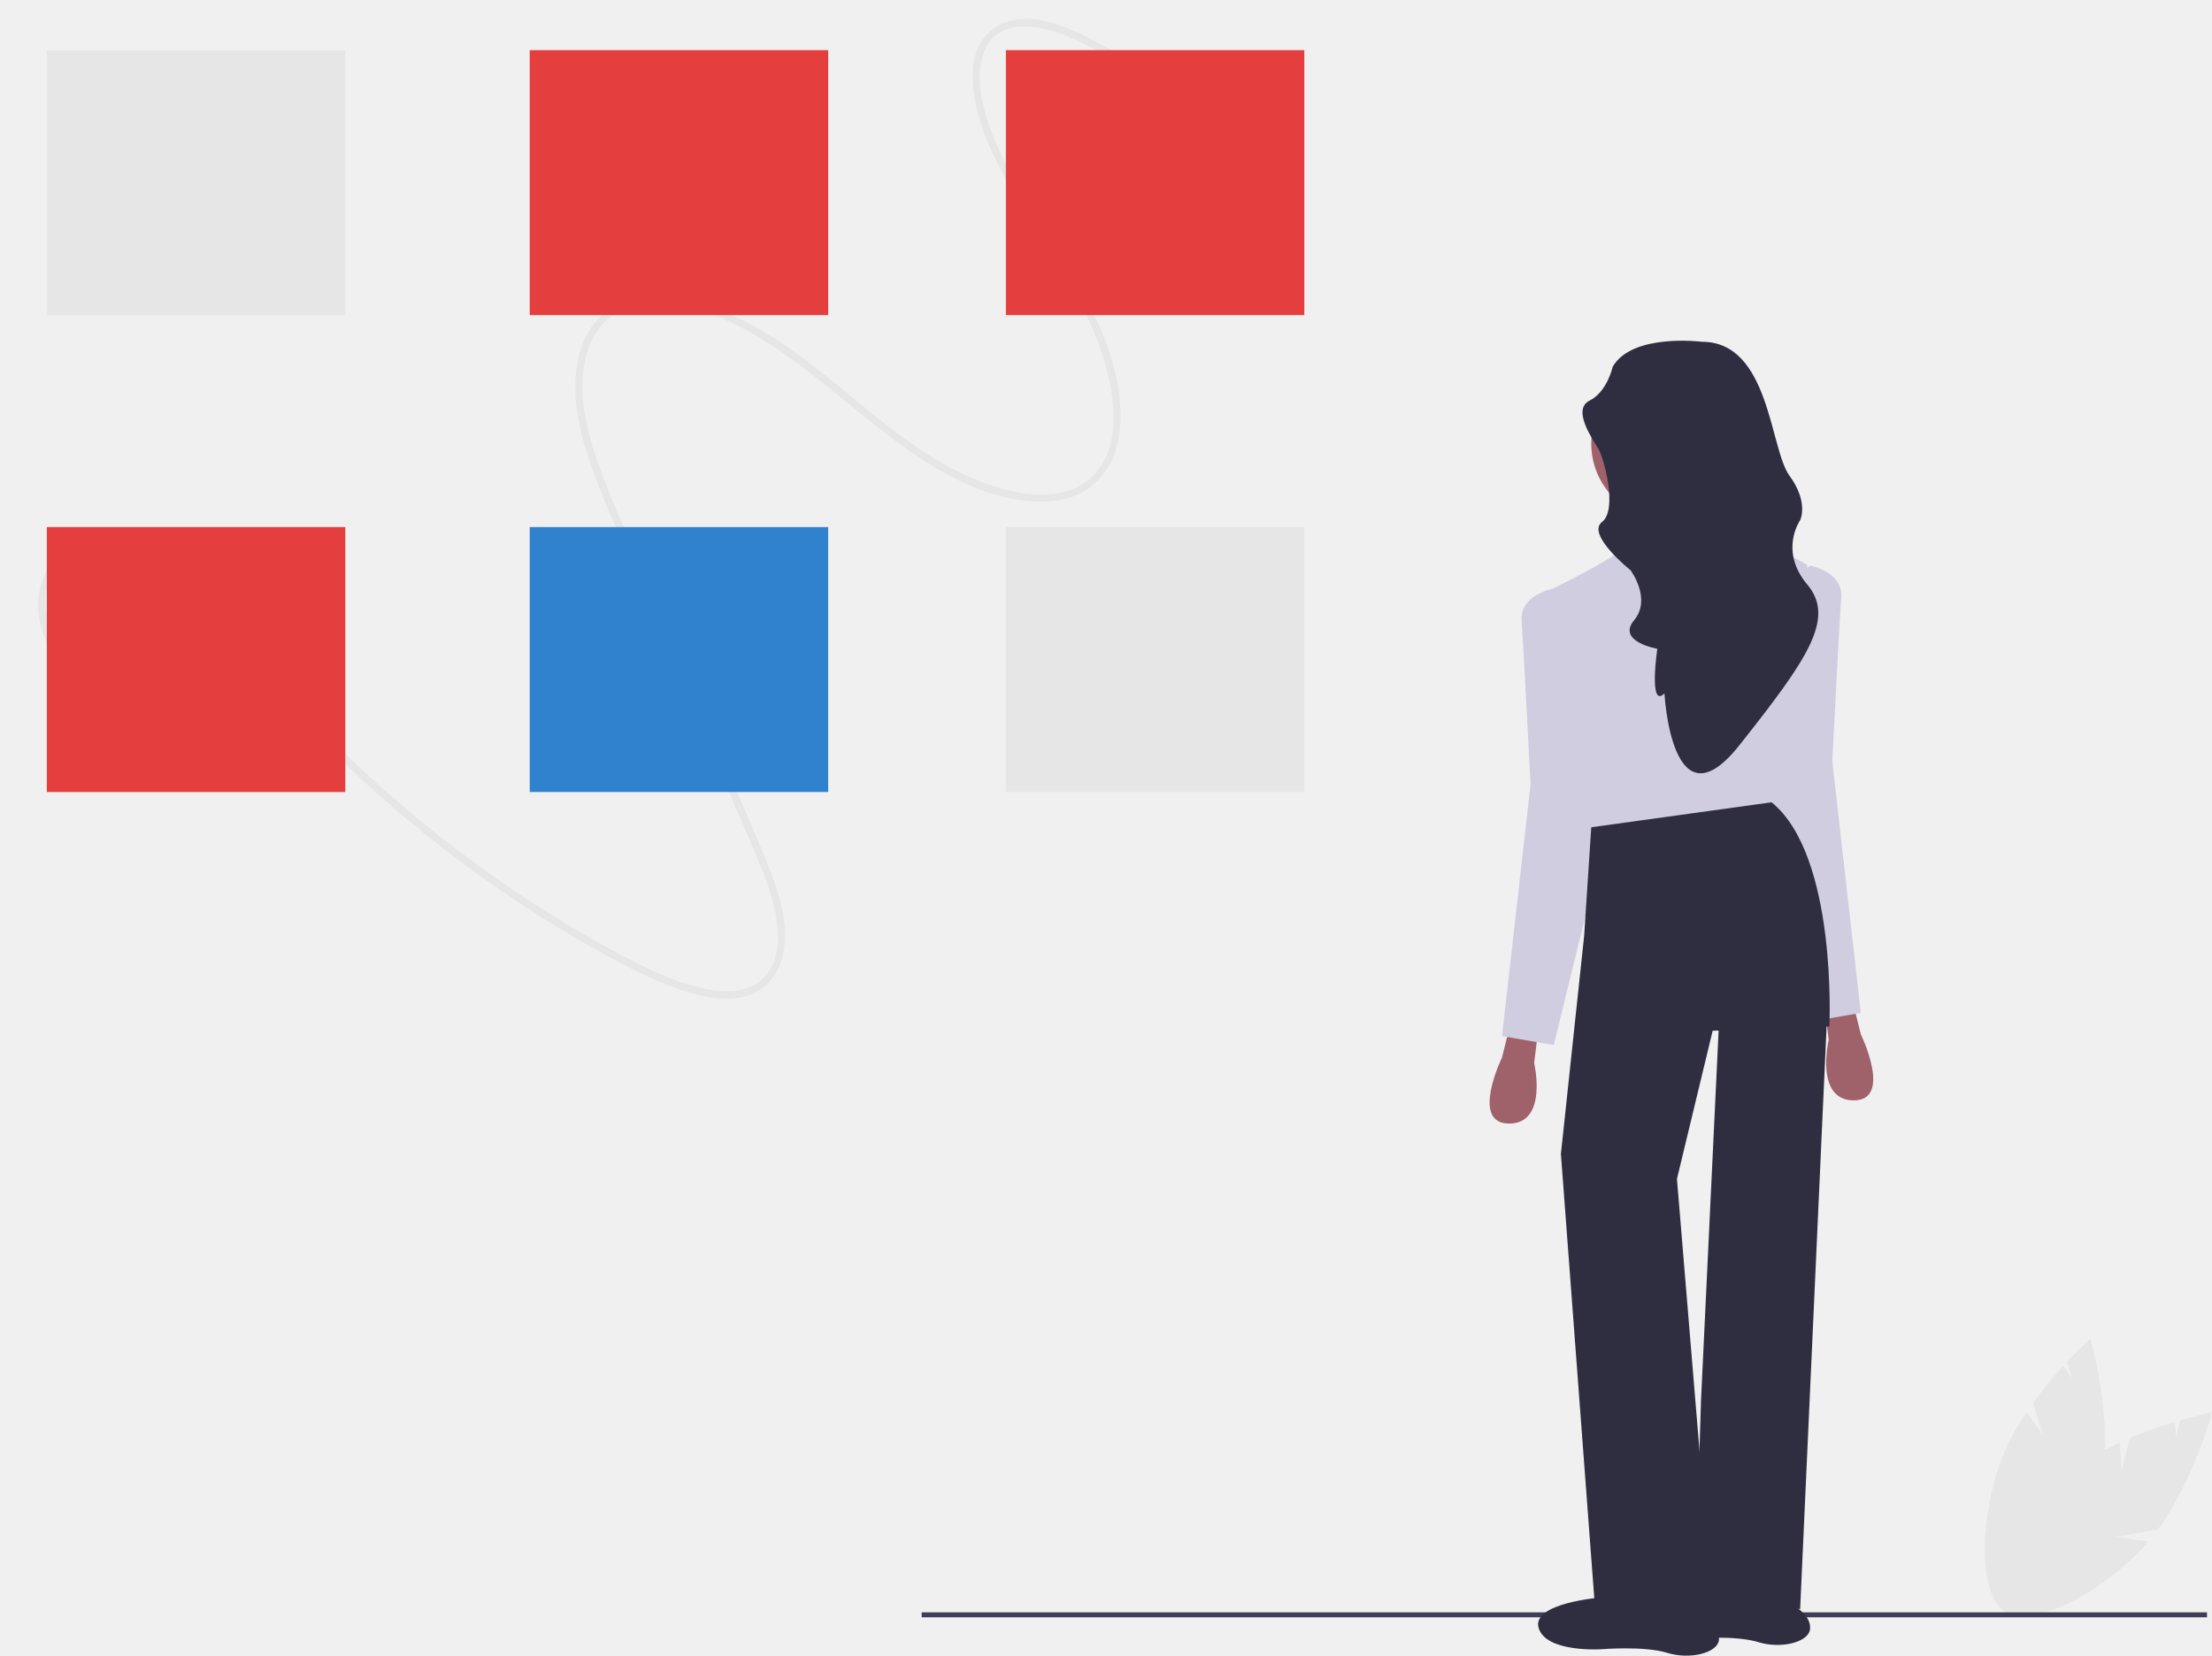
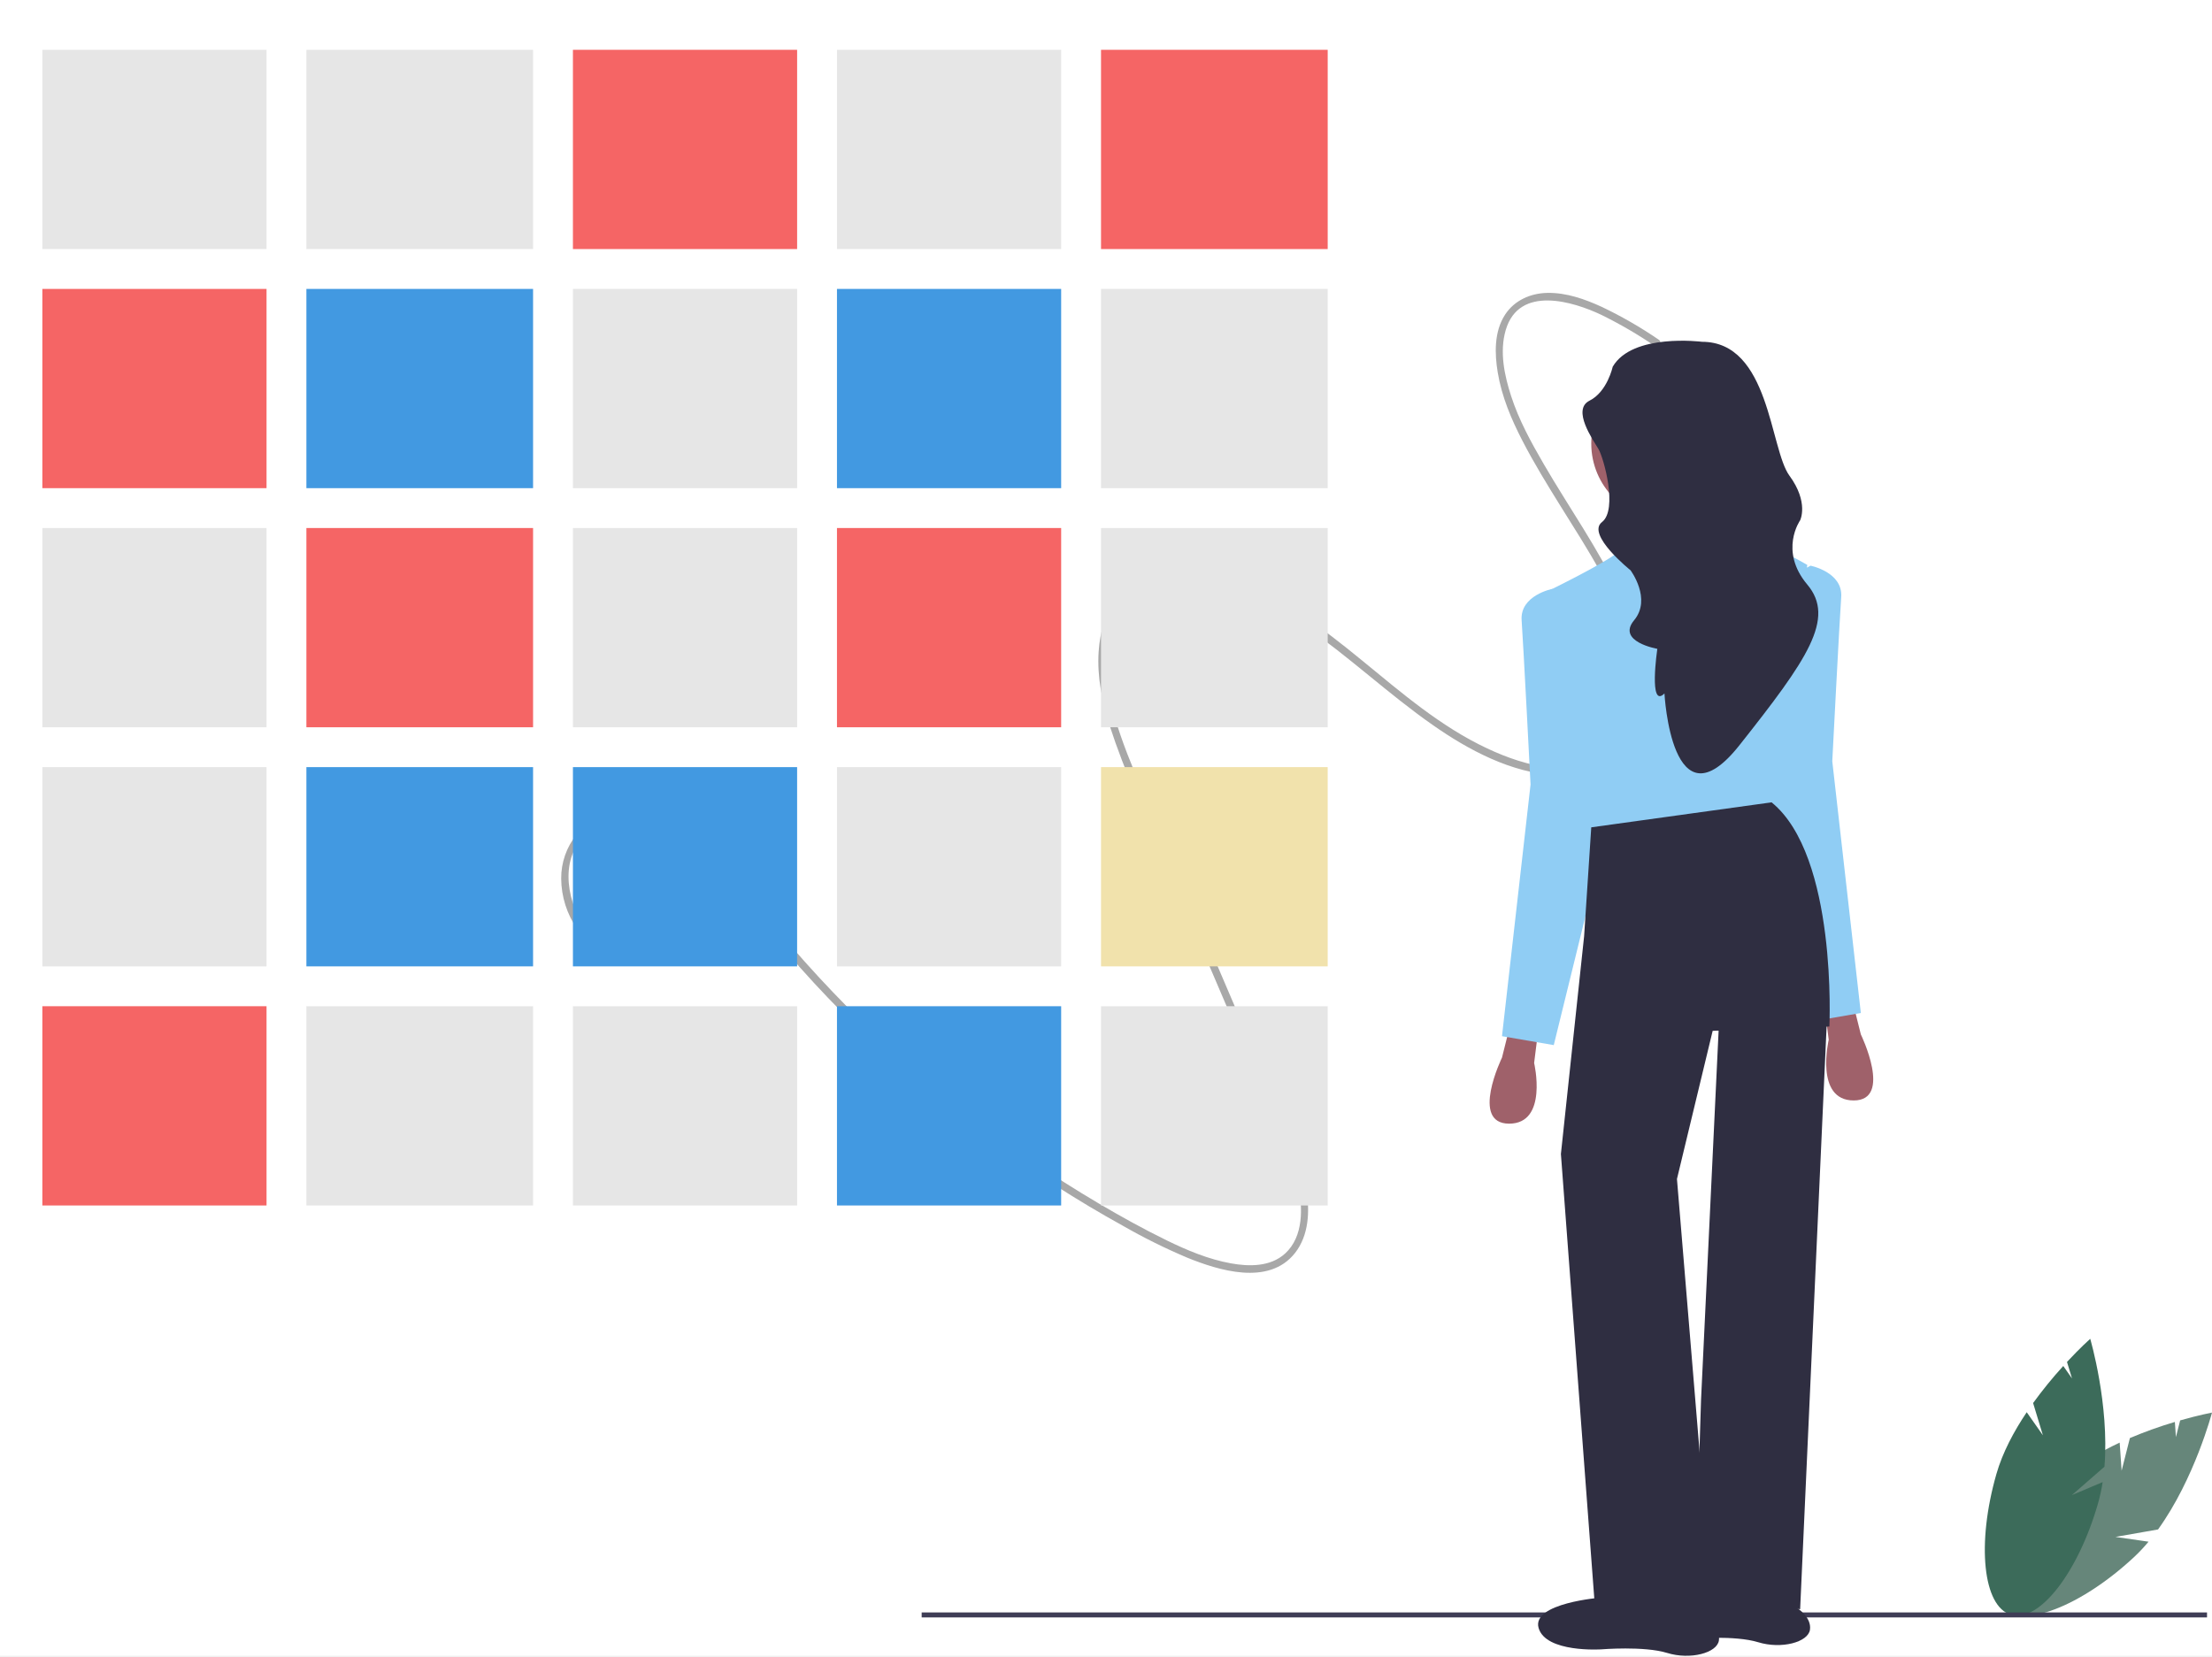
- <svg xmlns="http://www.w3.org/2000/svg" id="b511d523-d0bd-4630-9f8f-4ef2adb48046" data-name="Layer 1" width="888" height="664.795" viewBox="0 0 888 664.795">
-   <path d="M1007.716,708.095l3.323-13.106a170.183,170.183,0,0,1,18.055-6.478l.42,6.091,1.701-6.71c7.609-2.173,12.785-3.13,12.785-3.13s-6.992,26.589-21.657,46.916L1005.254,734.68l13.275,1.914a68.851,68.851,0,0,1-5.938,6.293c-21.334,19.802-45.096,28.888-53.074,20.293s2.849-31.616,24.183-51.418c6.614-6.139,14.922-11.065,23.239-14.943Z" transform="translate(-156 -117.6023)" fill="#e6e6e6" />
-   <path d="M976.113,693.862l-3.93-12.937a170.184,170.184,0,0,1,12.108-14.878l3.508,4.997-2.012-6.624c5.391-5.793,9.327-9.288,9.327-9.288s7.758,26.375,5.711,51.357l-13.077,11.403,12.354-5.224a68.85,68.85,0,0,1-1.831,8.457c-8.027,27.979-23.672,48.04-34.944,44.806s-13.903-28.537-5.876-56.517c2.488-8.674,7.054-17.186,12.169-24.804Z" transform="translate(-156 -117.6023)" fill="#e6e6e6" />
-   <rect x="370" y="647.398" width="516" height="2" fill="#3f3d56" />
-   <path d="M180.218,378.977c-6.984-10.367-9.987-28.78,3.002-37.855,6.442-4.5,14.262-3.951,21.032-1.971,9.365,2.739,17.692,8.323,24.895,14.571,8.309,7.206,15.422,15.655,22.436,24.106,6.924,8.344,13.942,16.59,21.303,24.543a503.432,503.432,0,0,0,46.375,44.094,499.577,499.577,0,0,0,50.54,37.186q13.113,8.426,26.787,15.993a238.92,238.92,0,0,0,26.213,12.996c11.964,4.811,32.465,11.535,43.074-1.962,5.626-7.156,5.907-16.866,4.637-25.022-1.536-9.862-5.408-19.064-9.224-28.054-17.748-41.813-35.703-83.525-53.555-125.286-4.167-9.747-8.458-19.456-11.919-29.529-3.24-9.431-5.938-19.375-6.002-29.646-.056-8.972,1.893-19.096,8.718-26.006,5.66-5.731,13.59-7.628,21.058-7.585,18.488.108,35.859,9.518,50.218,19.437,17.84,12.323,33.597,27.293,51.368,39.708,14.349,10.025,31.224,19.11,49.537,20.26,7.021.441,14.473-.495,20.869-4.331a28.851,28.851,0,0,0,12.481-16.791c2.398-8.069,2.098-16.593.827-24.546a101.375,101.375,0,0,0-8.568-26.874c-8.658-18.501-20.489-35.08-30.677-52.639-4.996-8.611-9.876-17.486-12.99-27.091-2.638-8.137-4.784-17.768-2.178-26.591,5.378-18.203,27.242-11.353,38.328-6.099a177.486,177.486,0,0,1,21.666,12.618c1.49.984,2.938-1.627,1.456-2.607a170.438,170.438,0,0,0-22.835-13.162c-6.758-3.092-14.198-5.79-21.95-5.642-6.511.125-13.074,2.852-16.896,8.678-4.522,6.893-4.21,15.804-2.993,23.199,1.609,9.779,5.451,18.813,9.882,27.408,4.666,9.053,9.99,17.708,15.345,26.325,10.702,17.219,22.426,34.638,27.763,54.74,3.734,14.062,6.093,36.025-9.105,46.06-6.746,4.455-15.013,5.099-22.477,4.26-9.021-1.014-17.614-4.012-25.639-7.779-37.421-17.563-62.349-54.031-102.243-67.518-13.564-4.585-32.546-7.513-44.483,4.886-6.201,6.441-8.688,15.384-9.246,23.788-.669,10.065,1.432,19.97,4.287,29.291a289.751,289.751,0,0,0,11.038,28.738q6.709,15.719,13.435,31.429l27.183,63.589,13.506,31.594c4.122,9.643,8.54,19.333,10.689,29.786,1.759,8.559,2.258,20.337-5.281,27.223-5.987,5.468-14.735,5.215-21.744,3.945-9.076-1.644-17.614-5.238-25.741-9.203-9.373-4.573-18.498-9.646-27.456-14.923a485.73,485.73,0,0,1-52.984-36.179,504.95,504.95,0,0,1-48.045-42.848q-11.439-11.594-22.108-23.927c-7.329-8.477-14.212-17.356-21.803-25.599-6.866-7.456-14.383-14.367-23.122-19.626-7.297-4.391-15.923-8.062-24.897-7.773a22.568,22.568,0,0,0-16.572,7.952,27.833,27.833,0,0,0-6.144,17.628,35.866,35.866,0,0,0,6.402,20.223c.998,1.481,3.528-.104,2.526-1.591Z" transform="translate(-156 -117.6023)" fill="#e6e6e6" />
-   <rect x="18.795" y="20.137" width="119.819" height="106.387" fill="#e6e6e6" />
-   <rect x="18.795" y="211.633" width="119.819" height="106.387" fill="#e53e3e" />
-   <rect x="403.795" y="20.137" width="119.819" height="106.387" fill="#e53e3e" />
-   <rect x="403.795" y="211.633" width="119.819" height="106.387" fill="#e6e6e6" />
-   <rect x="212.655" y="20.137" width="119.819" height="106.387" fill="#e53e3e" />
-   <rect x="212.655" y="211.633" width="119.819" height="106.387" fill="#3182ce" />
-   <path d="M835.3,754.74s-27.952,2.15-25.085,12.184,25.085,8.601,25.085,8.601,17.201-1.433,26.518,1.433,20.068,0,20.785-5.017-5.017-8.601-5.017-8.601l-3.584-7.167Z" transform="translate(-156 -117.6023)" fill="#2f2e41" />
-   <path d="M761.837,530.767l-2.867,11.467S746.069,568.753,761.837,568.753s10.034-24.368,10.034-24.368l1.433-11.467Z" transform="translate(-156 -117.6023)" fill="#9f616a" />
-   <path d="M900.163,521.45l2.867,11.467s12.901,26.518-2.867,26.518-10.034-24.368-10.034-24.368l-1.433-11.467Z" transform="translate(-156 -117.6023)" fill="#9f616a" />
-   <circle cx="669.625" cy="178.082" r="30.819" fill="#9f616a" />
-   <path d="M816.307,319.336s3.584,16.484,1.433,24.368,44.436-1.433,44.436-1.433-16.484-27.235-15.768-27.952Z" transform="translate(-156 -117.6023)" fill="#9f616a" />
-   <path d="M823.474,337.971s-12.901-3.584-17.201.717S776.888,355.172,776.888,355.172l17.201,105.357,74.538-16.484,12.901-99.623s-20.324-11.918-23.78-9.543S823.474,337.971,823.474,337.971Z" transform="translate(-156 -117.6023)" fill="#d0cde1" />
-   <path d="M782.622,355.888l-3.44-1.845s-13.044,2.562-12.328,12.596,3.584,65.938,3.584,65.938L758.97,533.634l20.785,3.584L800.54,452.645Z" transform="translate(-156 -117.6023)" fill="#d0cde1" />
-   <path d="M879.378,346.571l3.44-1.845s13.044,2.562,12.328,12.596-3.584,65.938-3.584,65.938l11.467,101.057L882.245,527.9l-20.785-84.572Z" transform="translate(-156 -117.6023)" fill="#d0cde1" />
-   <path d="M794.806,449.778,791.939,493.498l-9.317,87.439,13.618,181.329,47.303,1.433L829.208,590.971l14.334-59.487,46.855-1.735s3.316-68.503-23.203-90.004Z" transform="translate(-156 -117.6023)" fill="#2f2e41" />
-   <polygon points="690.409 403.847 682.884 561.883 680.375 641.797 722.662 646.097 733.331 411.08 716.928 394.53 690.409 403.847" fill="#2f2e41" />
-   <path d="M839.242,254.832s-27.952-3.584-35.836,10.034c0,0-2.15,10.034-9.317,13.618s1.433,15.768,3.584,19.351,7.884,24.368,1.433,29.385,11.467,19.351,11.467,19.351,8.601,11.467,1.433,20.068,9.317,11.467,9.317,11.467-3.584,24.368,2.867,17.918c0,0,2.867,55.187,30.102,20.785s38.703-50.887,27.235-64.504-2.867-25.802-2.867-25.802,3.584-7.167-4.3-17.918S866.477,254.832,839.242,254.832Z" transform="translate(-156 -117.6023)" fill="#2f2e41" />
-   <path d="M798.748,759.041s-27.952,2.15-25.085,12.184,25.085,8.601,25.085,8.601,17.201-1.433,26.518,1.433,20.068,0,20.785-5.017-5.017-8.601-5.017-8.601l-3.584-7.167Z" transform="translate(-156 -117.6023)" fill="#2f2e41" />
+ <svg xmlns="http://www.w3.org/2000/svg" width="888" height="665" viewBox="0 0 888 665" fill="none">
+   <g clip-path="url(#clip0)">
+     <g clip-path="url(#clip1)">
+       <rect width="888" height="665" fill="white" />
+       <path d="M851.716 590.493L855.039 577.387C860.93 574.89 866.958 572.727 873.094 570.909L873.513 577L875.215 570.29C882.824 568.117 888 567.16 888 567.16C888 567.16 881.008 593.749 866.343 614.076L849.254 617.078L862.53 618.992C860.684 621.212 858.701 623.314 856.591 625.285C835.257 645.088 811.495 654.173 803.517 645.578C795.539 636.983 806.367 613.962 827.701 594.16C834.314 588.021 842.623 583.094 850.939 579.217L851.716 590.493Z" fill="#66867A" />
+       <path d="M820.113 576.26L816.183 563.324C819.936 558.141 823.979 553.173 828.291 548.446L831.799 553.443L829.787 546.819C835.177 541.026 839.114 537.531 839.114 537.531C839.114 537.531 846.872 563.907 844.825 588.888L831.748 600.291L844.102 595.067C843.669 597.922 843.058 600.746 842.271 603.524C834.244 631.503 818.599 651.564 807.327 648.33C796.055 645.096 793.424 619.793 801.451 591.813C803.939 583.139 808.505 574.627 813.62 567.01L820.113 576.26Z" fill="#3C6B5A" />
+       <path d="M886 647.397H370V649.397H886V647.397Z" fill="#3F3D56" />
+       <path d="M234.218 371.375C227.234 361.008 224.232 342.595 237.221 333.521C243.662 329.02 251.483 329.569 258.253 331.55C267.617 334.289 275.945 339.873 283.148 346.121C291.457 353.327 298.57 361.775 305.585 370.227C312.509 378.571 319.527 386.818 326.888 394.771C341.396 410.437 356.885 425.165 373.263 438.865C389.314 452.307 406.193 464.727 423.802 476.051C432.545 481.668 441.474 486.999 450.59 492.044C459.054 496.908 467.808 501.248 476.803 505.04C488.767 509.851 509.267 516.575 519.877 503.079C525.503 495.923 525.784 486.212 524.514 478.056C522.978 468.194 519.105 458.992 515.29 450.003C497.542 408.19 479.587 366.478 461.734 324.716C457.568 314.97 453.277 305.26 449.816 295.187C446.575 285.756 443.878 275.812 443.814 265.541C443.758 256.569 445.707 246.445 452.532 239.534C458.192 233.803 466.122 231.906 473.59 231.95C492.078 232.058 509.449 241.468 523.808 251.387C541.648 263.71 557.405 278.68 575.176 291.095C589.525 301.12 606.4 310.205 624.713 311.355C631.734 311.796 639.186 310.86 645.582 307.024C651.697 303.185 656.15 297.194 658.063 290.232C660.461 282.163 660.161 273.64 658.889 265.686C657.3 256.372 654.416 247.327 650.321 238.812C641.663 220.311 629.832 203.732 619.644 186.172C614.648 177.561 609.768 168.686 606.654 159.082C604.016 150.944 601.87 141.313 604.476 132.491C609.854 114.288 631.718 121.137 642.804 126.392C650.314 130.082 657.554 134.298 664.47 139.009C665.959 139.994 667.408 137.382 665.925 136.403C658.665 131.432 651.031 127.032 643.091 123.24C636.333 120.148 628.893 117.45 621.14 117.599C614.629 117.723 608.066 120.451 604.244 126.276C599.723 133.169 600.034 142.08 601.251 149.475C602.861 159.254 606.703 168.288 611.133 176.883C615.799 185.936 621.122 194.591 626.478 203.208C637.18 220.426 648.904 237.846 654.241 257.947C657.975 272.009 660.334 293.972 645.137 304.008C638.391 308.462 630.124 309.107 622.659 308.268C613.638 307.254 605.045 304.255 597.02 300.489C559.599 282.926 534.671 246.458 494.777 232.971C481.212 228.386 462.231 225.458 450.294 237.858C444.093 244.299 441.606 253.242 441.048 261.645C440.379 271.71 442.48 281.615 445.335 290.936C448.503 300.704 452.187 310.297 456.373 319.674C460.846 330.153 465.324 340.63 469.808 351.103L496.992 414.692L510.498 446.286C514.62 455.929 519.038 465.619 521.187 476.072C522.946 484.631 523.445 496.409 515.906 503.295C509.919 508.763 501.171 508.51 494.162 507.24C485.086 505.596 476.547 502.002 468.421 498.037C459.048 493.464 449.923 488.391 440.965 483.114C422.526 472.235 404.826 460.149 387.981 446.935C371.071 433.689 355.024 419.377 339.936 404.087C332.31 396.358 324.941 388.382 317.829 380.16C310.499 371.683 303.616 362.805 296.025 354.562C289.159 347.106 281.642 340.194 272.903 334.936C265.606 330.545 256.98 326.874 248.006 327.163C244.84 327.251 241.729 328.005 238.874 329.375C236.018 330.745 233.484 332.701 231.434 335.115C227.417 340.108 225.247 346.335 225.29 352.743C225.336 359.975 227.568 367.025 231.692 372.966C232.69 374.447 235.22 372.863 234.218 371.375V371.375Z" fill="#A8A8A8" />
+       <path d="M107 20H17V100H107V20Z" fill="#E6E6E6" />
+       <path d="M107 212H17V292H107V212Z" fill="#E6E6E6" />
+       <path d="M107 116H17V196H107V116Z" fill="#F56565" />
+       <path d="M107 308H17V388H107V308Z" fill="#E6E6E6" />
+       <path d="M107 404H17V484H107V404Z" fill="#F56565" />
+       <path d="M320 20H230V100H320V20Z" fill="#F56565" />
+       <path d="M533 20H442V100H533V20Z" fill="#F56565" />
+       <path d="M320 212H230V292H320V212Z" fill="#E6E6E6" />
+       <path d="M533 212H442V292H533V212Z" fill="#E6E6E6" />
+       <path d="M320 116H230V196H320V116Z" fill="#E6E6E6" />
+       <path d="M533 116H442V196H533V116Z" fill="#E6E6E6" />
+       <path d="M320 308H230V388H320V308Z" fill="#4299E1" />
+       <path d="M533 308H442V388H533V308Z" fill="#F1E2AC" />
+       <path d="M320 404H230V484H320V404Z" fill="#E6E6E6" />
+       <path d="M533 404H442V484H533V404Z" fill="#E6E6E6" />
+       <path d="M214 20H123V100H214V20Z" fill="#E6E6E6" />
+       <path d="M426 20H336V100H426V20Z" fill="#E6E6E6" />
+       <path d="M214 212H123V292H214V212Z" fill="#F56565" />
+       <path d="M426 212H336V292H426V212Z" fill="#F56565" />
+       <path d="M214 116H123V196H214V116Z" fill="#4299E1" />
+       <path d="M426 116H336V196H426V116Z" fill="#4299E1" />
+       <path d="M214 308H123V388H214V308Z" fill="#4299E1" />
+       <path d="M426 308H336V388H426V308Z" fill="#E6E6E6" />
+       <path d="M214 404H123V484H214V404Z" fill="#E6E6E6" />
+       <path d="M426 404H336V484H426V404Z" fill="#4299E1" />
+       <path d="M679.3 637.138C679.3 637.138 651.348 639.288 654.215 649.322C657.082 659.356 679.3 657.922 679.3 657.922C679.3 657.922 696.501 656.489 705.819 659.356C715.136 662.223 725.887 659.356 726.603 654.339C727.32 649.322 721.586 645.738 721.586 645.738L718.003 638.571L679.3 637.138Z" fill="#2F2E41" />
+       <path d="M605.837 413.165L602.97 424.632C602.97 424.632 590.069 451.151 605.837 451.151C621.605 451.151 615.871 426.783 615.871 426.783L617.304 415.315L605.837 413.165Z" fill="#9F616A" />
+       <path d="M744.163 403.848L747.03 415.315C747.03 415.315 759.931 441.834 744.163 441.834C728.395 441.834 734.129 417.465 734.129 417.465L732.695 405.998L744.163 403.848Z" fill="#9F616A" />
+       <path d="M669.624 208.901C686.645 208.901 700.443 195.103 700.443 178.082C700.443 161.062 686.645 147.264 669.624 147.264C652.604 147.264 638.806 161.062 638.806 178.082C638.806 195.103 652.604 208.901 669.624 208.901Z" fill="#9F616A" />
+       <path d="M660.308 201.734C660.308 201.734 663.891 218.218 661.741 226.102C659.591 233.986 706.177 224.669 706.177 224.669C706.177 224.669 689.693 197.434 690.41 196.717L660.308 201.734Z" fill="#9F616A" />
+       <path d="M667.474 220.368C667.474 220.368 654.573 216.785 650.273 221.085C645.973 225.385 620.888 237.569 620.888 237.569L638.089 342.926L712.627 326.442L725.528 226.819C725.528 226.819 705.204 214.901 701.748 217.276C698.293 219.652 667.474 220.368 667.474 220.368Z" fill="#90CDF4" />
+       <path d="M626.621 238.286L623.181 236.441C623.181 236.441 610.137 239.003 610.854 249.037C611.57 259.071 614.437 314.975 614.437 314.975L602.97 416.032L623.754 419.615L644.539 335.043L626.621 238.286Z" fill="#90CDF4" />
+       <path d="M723.378 228.969L726.818 227.124C726.818 227.124 739.862 229.686 739.146 239.72C738.429 249.754 735.562 305.657 735.562 305.657L747.029 406.714L726.245 410.298L705.46 325.725L723.378 228.969Z" fill="#90CDF4" />
+       <path d="M638.806 332.176L635.939 375.895L626.622 463.334L640.24 644.663L687.543 646.097L673.209 473.368L687.543 413.881L734.397 412.146C734.397 412.146 737.713 343.643 711.194 322.142L638.806 332.176Z" fill="#2F2E41" />
+       <path d="M690.409 403.847L682.884 561.883L680.375 641.797L722.662 646.097L733.331 411.08L716.928 394.53L690.409 403.847Z" fill="#2F2E41" />
+       <path d="M683.242 137.229C683.242 137.229 655.29 133.645 647.406 147.263C647.406 147.263 645.256 157.297 638.089 160.88C630.922 164.464 639.523 176.648 641.673 180.232C643.823 183.815 649.557 204.6 643.106 209.617C636.656 214.634 654.574 228.968 654.574 228.968C654.574 228.968 663.174 240.436 656.007 249.036C648.84 257.637 665.324 260.504 665.324 260.504C665.324 260.504 661.741 284.872 668.191 278.422C668.191 278.422 671.058 333.609 698.293 299.206C725.528 264.804 736.996 248.32 725.528 234.702C714.061 221.084 722.661 208.9 722.661 208.9C722.661 208.9 726.245 201.733 718.361 190.982C710.477 180.232 710.477 137.229 683.242 137.229Z" fill="#2F2E41" />
+       <path d="M642.747 641.438C642.747 641.438 614.796 643.589 617.662 653.623C620.529 663.657 642.747 662.223 642.747 662.223C642.747 662.223 659.949 660.79 669.266 663.657C678.583 666.524 689.334 663.657 690.051 658.64C690.767 653.623 685.034 650.039 685.034 650.039L681.45 642.872L642.747 641.438Z" fill="#2F2E41" />
+     </g>
+   </g>
+   <defs>
+     <clipPath id="clip0">
+       <rect width="888" height="664.795" fill="white" />
+     </clipPath>
+     <clipPath id="clip1">
+       <rect width="888" height="665" fill="white" />
+     </clipPath>
+   </defs>
</svg>
